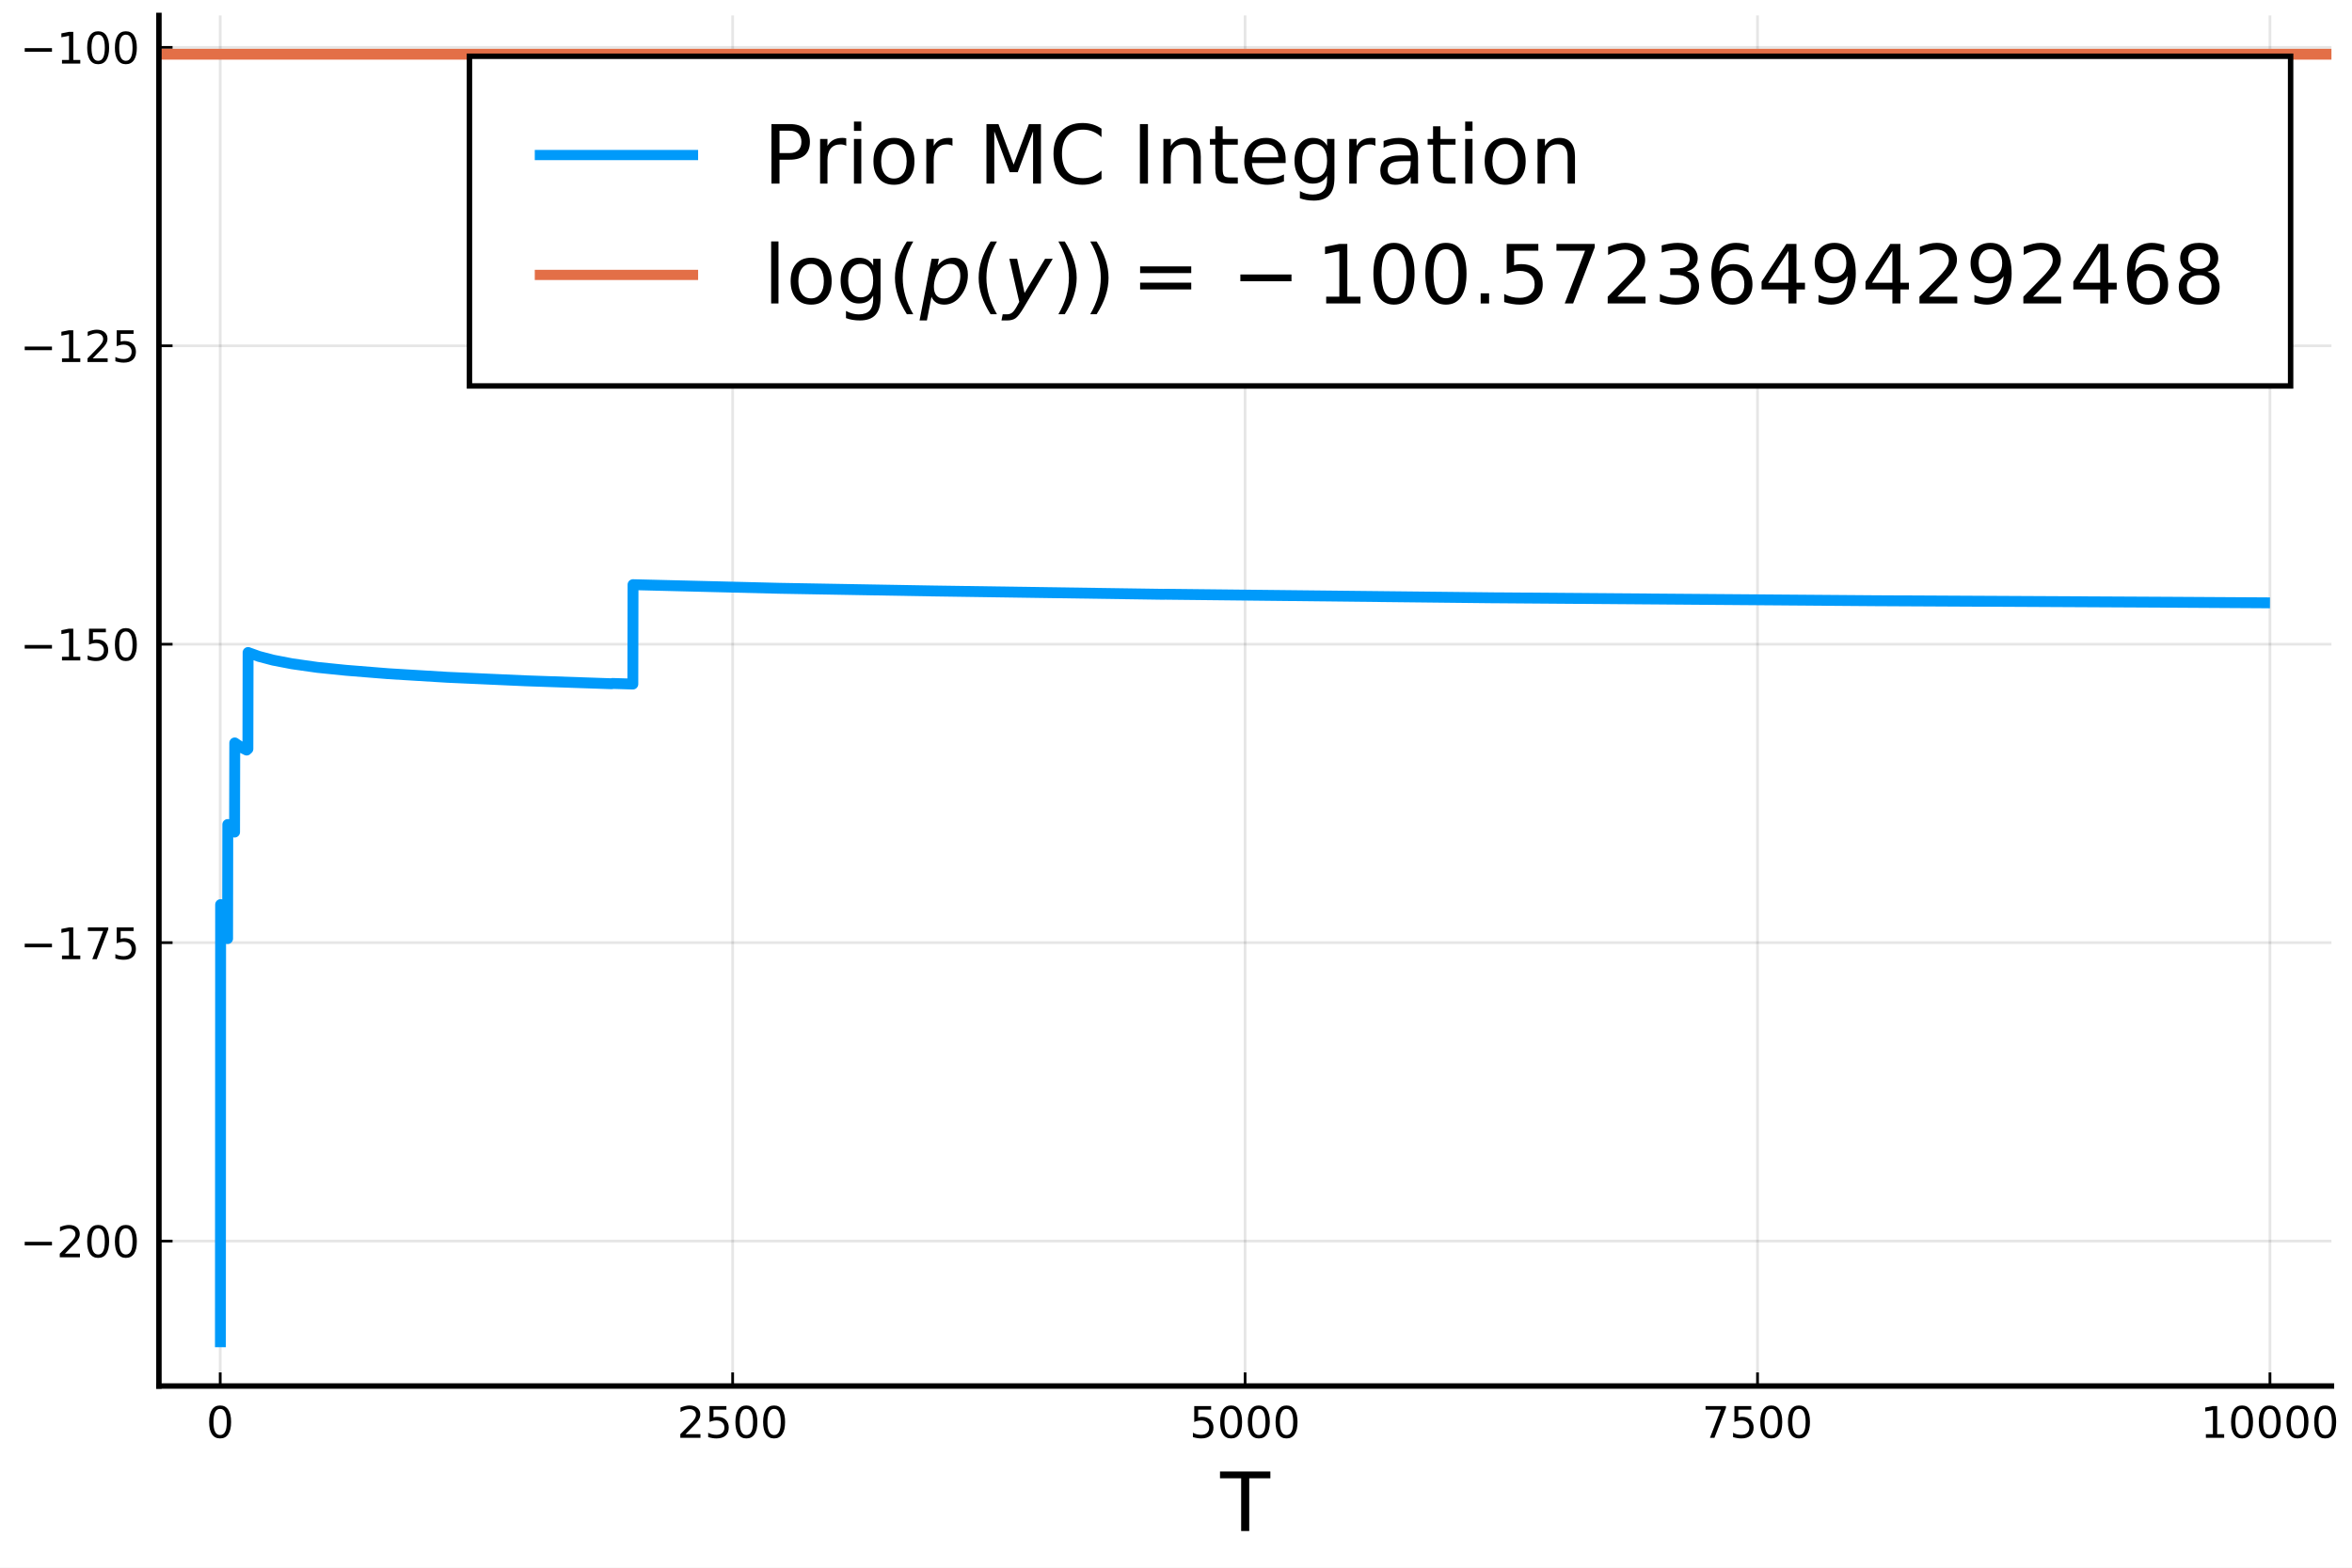
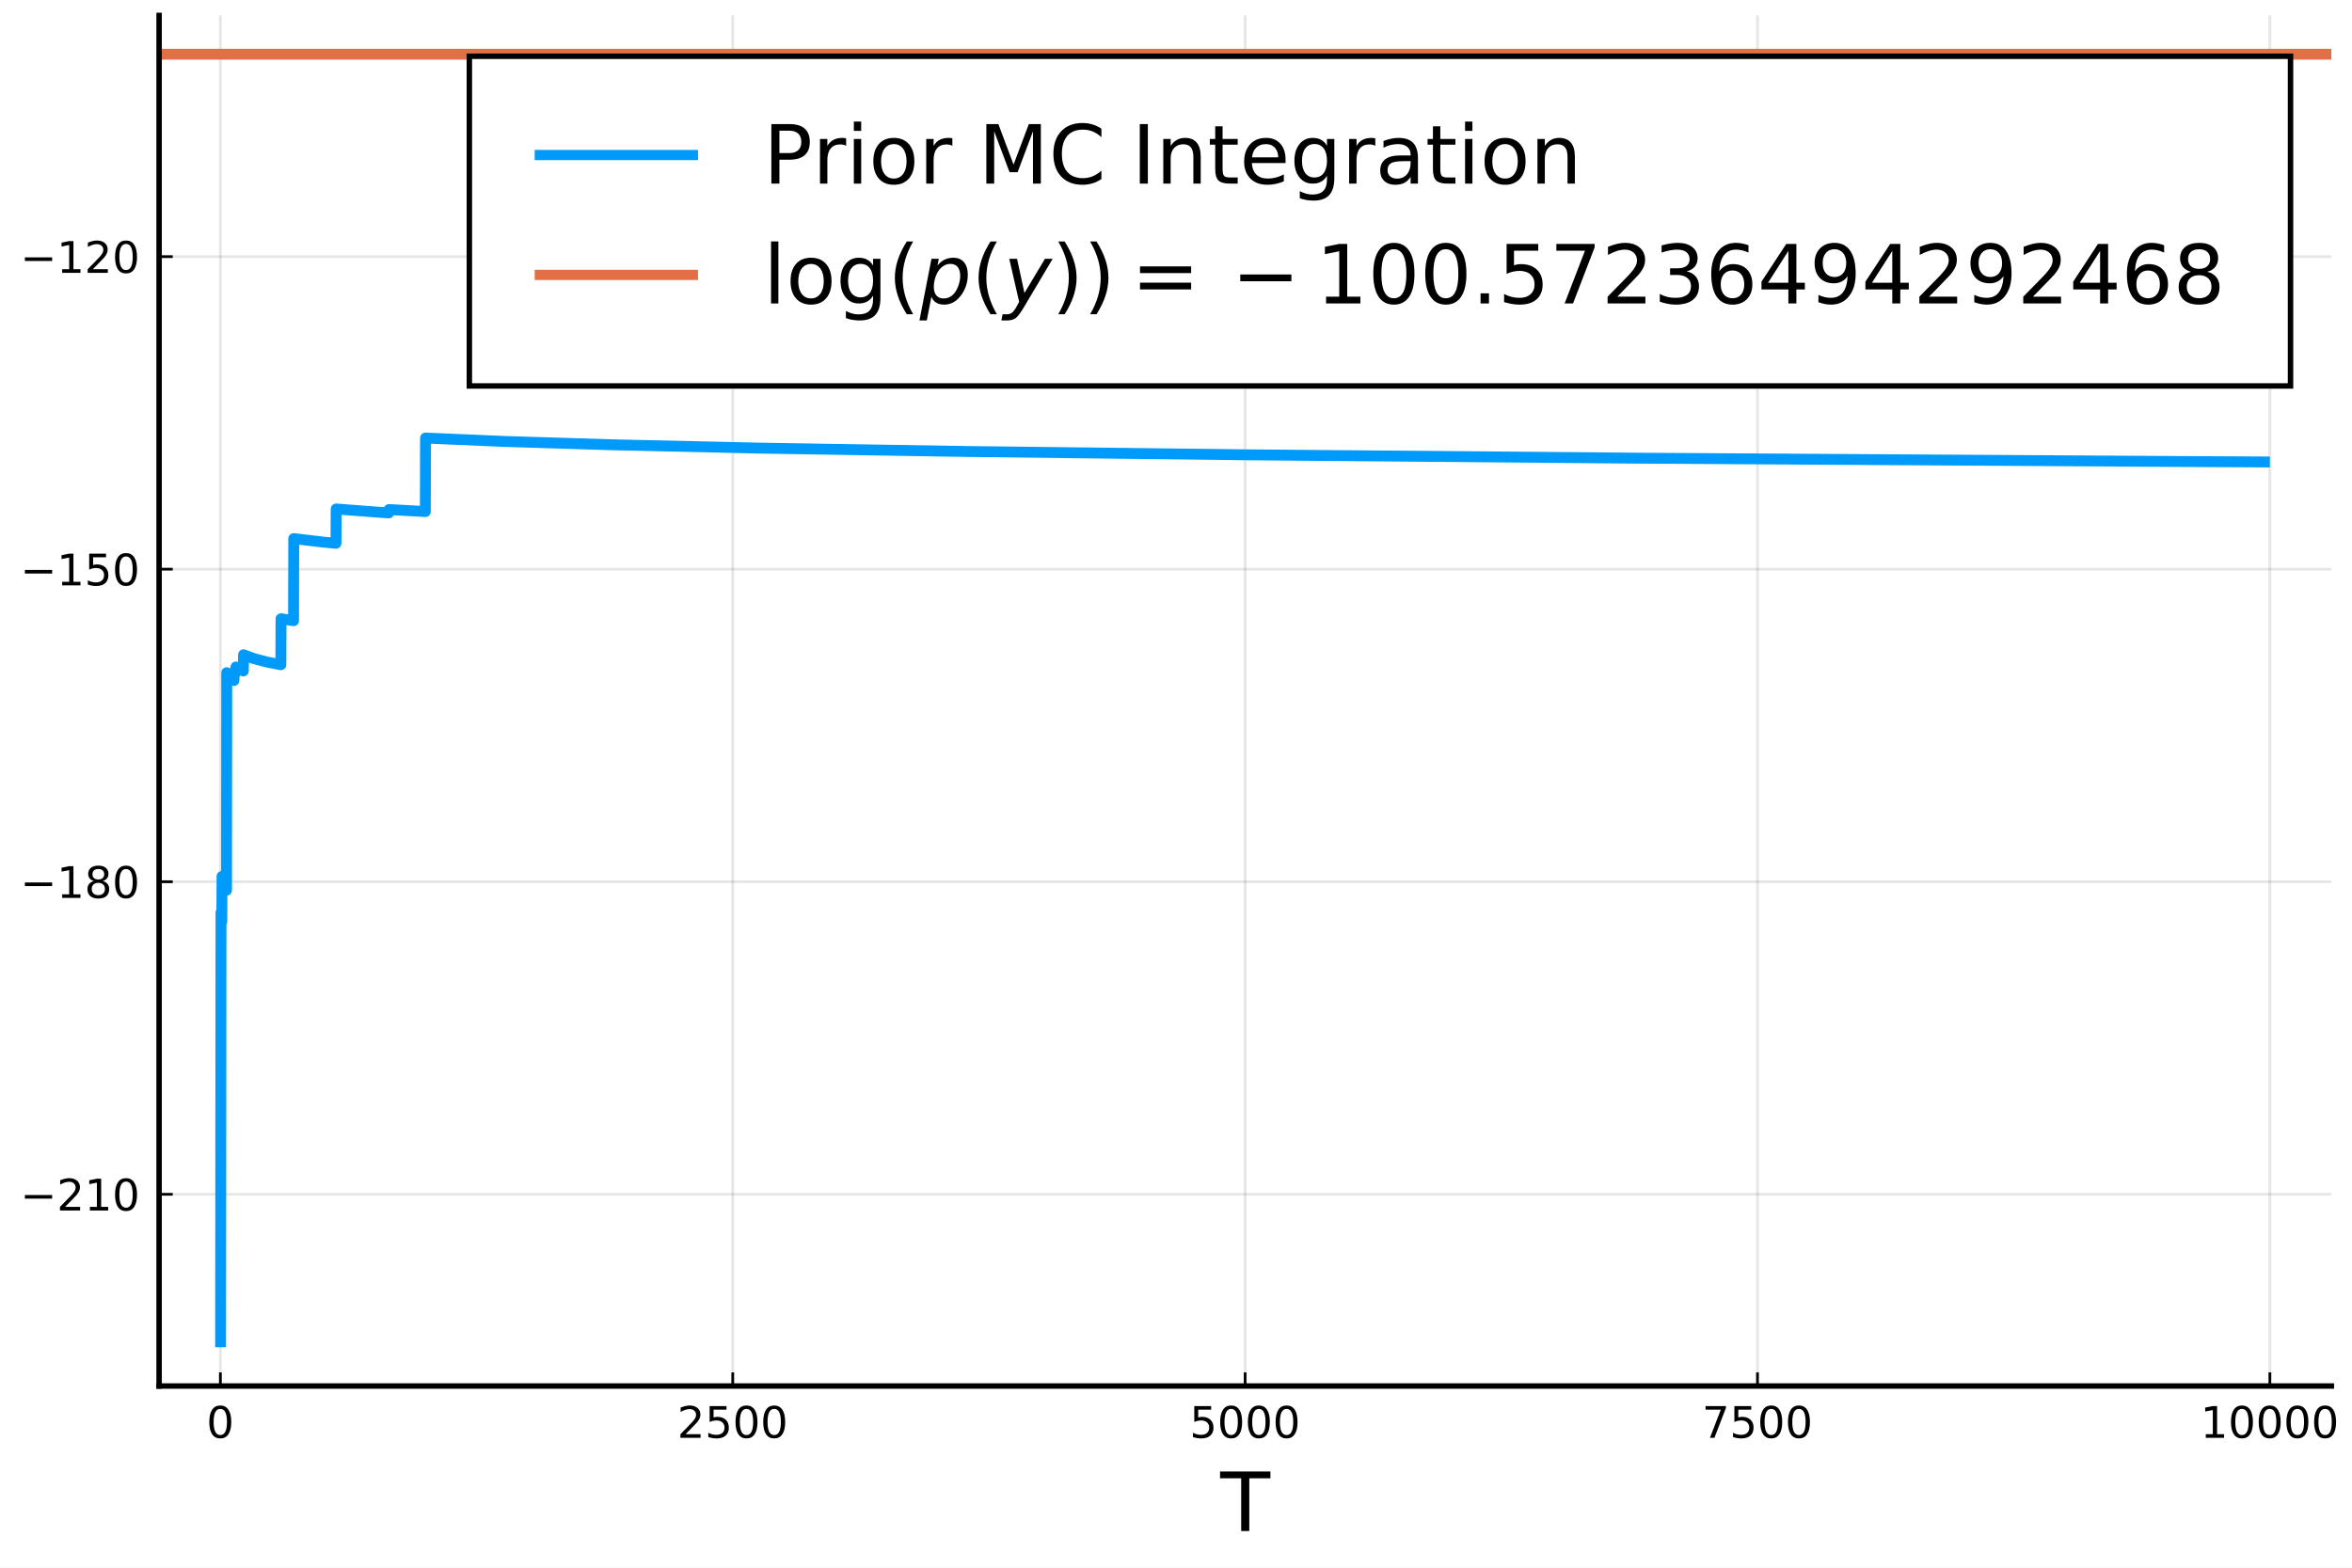
<svg xmlns="http://www.w3.org/2000/svg" xmlns:xlink="http://www.w3.org/1999/xlink" height="288pt" version="1.1" viewBox="0 0 432 288" width="432pt">
  <defs>
    <style type="text/css">
*{stroke-linecap:butt;stroke-linejoin:round;}
  </style>
  </defs>
  <g id="figure_1">
    <g id="patch_1">
      <path d="M 0 288  L 432 288  L 432 0  L 0 0  z " style="fill:#ffffff;" />
    </g>
    <g id="axes_1">
      <g id="patch_2">
-         <path d="M 29.192 254.625  L 428.225 254.625  L 428.225 2.835  L 29.192 2.835  z " style="fill:#ffffff;" />
+         <path d="M 29.224 254.625  L 428.207 254.625  L 428.207 2.835  L 29.224 2.835  z " style="fill:#ffffff;" />
      </g>
      <g id="matplotlib.axis_1">
        <g id="xtick_1">
          <g id="line2d_1">
-             <path clip-path="url(#pd4fd8defb6)" d="M 40.447 254.625  L 40.447 2.835  " style="fill:none;stroke:#000000;stroke-linecap:square;stroke-opacity:0.1;stroke-width:0.5;" />
+             <path clip-path="url(#pcc9e905278)" d="M 40.478 254.625  L 40.478 2.835  " style="fill:none;stroke:#000000;stroke-linecap:square;stroke-opacity:0.1;stroke-width:0.5;" />
          </g>
          <g id="line2d_2">
            <defs>
-               <path d="M 0 0  L 0 -2.5  " id="md4024da69e" style="stroke:#000000;stroke-width:0.5;" />
-             </defs>
-             <g>
-               <use style="stroke:#000000;stroke-width:0.5;" x="40.447" xlink:href="#md4024da69e" y="254.625" />
+               <path d="M 0 0  L 0 -2.5  " id="mc97c1f88b2" style="stroke:#000000;stroke-width:0.5;" />
+             </defs>
+             <g>
+               <use style="stroke:#000000;stroke-width:0.5;" x="40.478" xlink:href="#mc97c1f88b2" y="254.625" />
            </g>
          </g>
          <g id="text_1">
            <defs>
              <path d="M 31.781 66.406  Q 24.172 66.406 20.328 58.906  Q 16.5 51.422 16.5 36.375  Q 16.5 21.391 20.328 13.891  Q 24.172 6.391 31.781 6.391  Q 39.453 6.391 43.281 13.891  Q 47.125 21.391 47.125 36.375  Q 47.125 51.422 43.281 58.906  Q 39.453 66.406 31.781 66.406  z M 31.781 74.219  Q 44.047 74.219 50.516 64.516  Q 56.984 54.828 56.984 36.375  Q 56.984 17.969 50.516 8.266  Q 44.047 -1.422 31.781 -1.422  Q 19.531 -1.422 13.062 8.266  Q 6.594 17.969 6.594 36.375  Q 6.594 54.828 13.062 64.516  Q 19.531 74.219 31.781 74.219  z " id="DejaVuSans-48" />
            </defs>
-             <g transform="translate(37.88729 264.2041)scale(0.08 -0.08)">
+             <g transform="translate(37.9179 264.2041)scale(0.08 -0.08)">
              <use transform="translate(0 0.78125)" xlink:href="#DejaVuSans-48" />
            </g>
          </g>
        </g>
        <g id="xtick_2">
          <g id="line2d_3">
-             <path clip-path="url(#pd4fd8defb6)" d="M 134.568 254.625  L 134.568 2.835  " style="fill:none;stroke:#000000;stroke-linecap:square;stroke-opacity:0.1;stroke-width:0.5;" />
+             <path clip-path="url(#pcc9e905278)" d="M 134.587 254.625  L 134.587 2.835  " style="fill:none;stroke:#000000;stroke-linecap:square;stroke-opacity:0.1;stroke-width:0.5;" />
          </g>
          <g id="line2d_4">
            <g>
-               <use style="stroke:#000000;stroke-width:0.5;" x="134.568" xlink:href="#md4024da69e" y="254.625" />
+               <use style="stroke:#000000;stroke-width:0.5;" x="134.587" xlink:href="#mc97c1f88b2" y="254.625" />
            </g>
          </g>
          <g id="text_2">
            <defs>
              <path d="M 19.188 8.297  L 53.609 8.297  L 53.609 0  L 7.328 0  L 7.328 8.297  Q 12.938 14.109 22.625 23.891  Q 32.328 33.688 34.812 36.531  Q 39.547 41.844 41.422 45.531  Q 43.312 49.219 43.312 52.781  Q 43.312 58.594 39.234 62.25  Q 35.156 65.922 28.609 65.922  Q 23.969 65.922 18.812 64.312  Q 13.672 62.703 7.812 59.422  L 7.812 69.391  Q 13.766 71.781 18.938 73  Q 24.125 74.219 28.422 74.219  Q 39.75 74.219 46.484 68.547  Q 53.219 62.891 53.219 53.422  Q 53.219 48.922 51.531 44.891  Q 49.859 40.875 45.406 35.406  Q 44.188 33.984 37.641 27.219  Q 31.109 20.453 19.188 8.297  z " id="DejaVuSans-50" />
              <path d="M 10.797 72.906  L 49.516 72.906  L 49.516 64.594  L 19.828 64.594  L 19.828 46.734  Q 21.969 47.469 24.109 47.828  Q 26.266 48.188 28.422 48.188  Q 40.625 48.188 47.75 41.5  Q 54.891 34.812 54.891 23.391  Q 54.891 11.625 47.562 5.094  Q 40.234 -1.422 26.906 -1.422  Q 22.312 -1.422 17.547 -0.641  Q 12.797 0.141 7.719 1.703  L 7.719 11.625  Q 12.109 9.234 16.797 8.062  Q 21.484 6.891 26.703 6.891  Q 35.156 6.891 40.078 11.328  Q 45.016 15.766 45.016 23.391  Q 45.016 31 40.078 35.438  Q 35.156 39.891 26.703 39.891  Q 22.75 39.891 18.812 39.016  Q 14.891 38.141 10.797 36.281  z " id="DejaVuSans-53" />
            </defs>
-             <g transform="translate(124.3684 264.2041)scale(0.08 -0.08)">
+             <g transform="translate(124.3871 264.2041)scale(0.08 -0.08)">
              <use transform="translate(0 0.78125)" xlink:href="#DejaVuSans-50" />
              <use transform="translate(63.62305 0.78125)" xlink:href="#DejaVuSans-53" />
              <use transform="translate(127.2461 0.78125)" xlink:href="#DejaVuSans-48" />
              <use transform="translate(190.8691 0.78125)" xlink:href="#DejaVuSans-48" />
            </g>
          </g>
        </g>
        <g id="xtick_3">
          <g id="line2d_5">
-             <path clip-path="url(#pd4fd8defb6)" d="M 228.689 254.625  L 228.689 2.835  " style="fill:none;stroke:#000000;stroke-linecap:square;stroke-opacity:0.1;stroke-width:0.5;" />
+             <path clip-path="url(#pcc9e905278)" d="M 228.696 254.625  L 228.696 2.835  " style="fill:none;stroke:#000000;stroke-linecap:square;stroke-opacity:0.1;stroke-width:0.5;" />
          </g>
          <g id="line2d_6">
            <g>
-               <use style="stroke:#000000;stroke-width:0.5;" x="228.689" xlink:href="#md4024da69e" y="254.625" />
+               <use style="stroke:#000000;stroke-width:0.5;" x="228.696" xlink:href="#mc97c1f88b2" y="254.625" />
            </g>
          </g>
          <g id="text_3">
-             <g transform="translate(218.4894 264.2041)scale(0.08 -0.08)">
+             <g transform="translate(218.4964 264.2041)scale(0.08 -0.08)">
              <use transform="translate(0 0.78125)" xlink:href="#DejaVuSans-53" />
              <use transform="translate(63.62305 0.78125)" xlink:href="#DejaVuSans-48" />
              <use transform="translate(127.2461 0.78125)" xlink:href="#DejaVuSans-48" />
              <use transform="translate(190.8691 0.78125)" xlink:href="#DejaVuSans-48" />
            </g>
          </g>
        </g>
        <g id="xtick_4">
          <g id="line2d_7">
-             <path clip-path="url(#pd4fd8defb6)" d="M 322.811 254.625  L 322.811 2.835  " style="fill:none;stroke:#000000;stroke-linecap:square;stroke-opacity:0.1;stroke-width:0.5;" />
+             <path clip-path="url(#pcc9e905278)" d="M 322.806 254.625  L 322.806 2.835  " style="fill:none;stroke:#000000;stroke-linecap:square;stroke-opacity:0.1;stroke-width:0.5;" />
          </g>
          <g id="line2d_8">
            <g>
-               <use style="stroke:#000000;stroke-width:0.5;" x="322.811" xlink:href="#md4024da69e" y="254.625" />
+               <use style="stroke:#000000;stroke-width:0.5;" x="322.806" xlink:href="#mc97c1f88b2" y="254.625" />
            </g>
          </g>
          <g id="text_4">
            <defs>
              <path d="M 8.203 72.906  L 55.078 72.906  L 55.078 68.703  L 28.609 0  L 18.312 0  L 43.219 64.594  L 8.203 64.594  z " id="DejaVuSans-55" />
            </defs>
-             <g transform="translate(312.6105 264.2041)scale(0.08 -0.08)">
+             <g transform="translate(312.6056 264.2041)scale(0.08 -0.08)">
              <use transform="translate(0 0.78125)" xlink:href="#DejaVuSans-55" />
              <use transform="translate(63.62305 0.78125)" xlink:href="#DejaVuSans-53" />
              <use transform="translate(127.2461 0.78125)" xlink:href="#DejaVuSans-48" />
              <use transform="translate(190.8691 0.78125)" xlink:href="#DejaVuSans-48" />
            </g>
          </g>
        </g>
        <g id="xtick_5">
          <g id="line2d_9">
-             <path clip-path="url(#pd4fd8defb6)" d="M 416.932 254.625  L 416.932 2.835  " style="fill:none;stroke:#000000;stroke-linecap:square;stroke-opacity:0.1;stroke-width:0.5;" />
+             <path clip-path="url(#pcc9e905278)" d="M 416.915 254.625  L 416.915 2.835  " style="fill:none;stroke:#000000;stroke-linecap:square;stroke-opacity:0.1;stroke-width:0.5;" />
          </g>
          <g id="line2d_10">
            <g>
-               <use style="stroke:#000000;stroke-width:0.5;" x="416.932" xlink:href="#md4024da69e" y="254.625" />
+               <use style="stroke:#000000;stroke-width:0.5;" x="416.915" xlink:href="#mc97c1f88b2" y="254.625" />
            </g>
          </g>
          <g id="text_5">
            <defs>
              <path d="M 12.406 8.297  L 28.516 8.297  L 28.516 63.922  L 10.984 60.406  L 10.984 69.391  L 28.422 72.906  L 38.281 72.906  L 38.281 8.297  L 54.391 8.297  L 54.391 0  L 12.406 0  z " id="DejaVuSans-49" />
            </defs>
-             <g transform="translate(404.1716 264.2041)scale(0.08 -0.08)">
+             <g transform="translate(404.1549 264.2041)scale(0.08 -0.08)">
              <use transform="translate(0 0.78125)" xlink:href="#DejaVuSans-49" />
              <use transform="translate(63.62305 0.78125)" xlink:href="#DejaVuSans-48" />
              <use transform="translate(127.2461 0.78125)" xlink:href="#DejaVuSans-48" />
              <use transform="translate(190.8691 0.78125)" xlink:href="#DejaVuSans-48" />
              <use transform="translate(254.4922 0.78125)" xlink:href="#DejaVuSans-48" />
            </g>
          </g>
        </g>
        <g id="text_6">
          <defs>
            <path d="M -0.297 72.906  L 61.375 72.906  L 61.375 64.594  L 35.5 64.594  L 35.5 0  L 25.594 0  L 25.594 64.594  L -0.297 64.594  z " id="DejaVuSans-84" />
          </defs>
-           <g transform="translate(224.1274 281.2655)scale(0.15 -0.15)">
+           <g transform="translate(224.1344 281.2655)scale(0.15 -0.15)">
            <use xlink:href="#DejaVuSans-84" />
          </g>
        </g>
      </g>
      <g id="matplotlib.axis_2">
        <g id="ytick_1">
          <g id="line2d_11">
-             <path clip-path="url(#pd4fd8defb6)" d="M 29.192 227.998  L 428.225 227.998  " style="fill:none;stroke:#000000;stroke-linecap:square;stroke-opacity:0.1;stroke-width:0.5;" />
+             <path clip-path="url(#pcc9e905278)" d="M 29.224 219.401  L 428.207 219.401  " style="fill:none;stroke:#000000;stroke-linecap:square;stroke-opacity:0.1;stroke-width:0.5;" />
          </g>
          <g id="line2d_12">
            <defs>
-               <path d="M 0 0  L 2.5 0  " id="mdc199f42eb" style="stroke:#000000;stroke-width:0.5;" />
-             </defs>
-             <g>
-               <use style="stroke:#000000;stroke-width:0.5;" x="29.192" xlink:href="#mdc199f42eb" y="227.998" />
+               <path d="M 0 0  L 2.5 0  " id="m2227d64c7c" style="stroke:#000000;stroke-width:0.5;" />
+             </defs>
+             <g>
+               <use style="stroke:#000000;stroke-width:0.5;" x="29.224" xlink:href="#m2227d64c7c" y="219.401" />
            </g>
          </g>
          <g id="text_7">
            <defs>
              <path d="M 10.594 35.5  L 73.188 35.5  L 73.188 27.203  L 10.594 27.203  z " id="DejaVuSans-8722" />
            </defs>
-             <g transform="translate(3.691537 231.0369)scale(0.08 -0.08)">
+             <g transform="translate(3.723562 222.4405)scale(0.08 -0.08)">
              <use transform="translate(0 0.78125)" xlink:href="#DejaVuSans-8722" />
              <use transform="translate(83.78906 0.78125)" xlink:href="#DejaVuSans-50" />
-               <use transform="translate(147.4121 0.78125)" xlink:href="#DejaVuSans-48" />
+               <use transform="translate(147.4121 0.78125)" xlink:href="#DejaVuSans-49" />
              <use transform="translate(211.0352 0.78125)" xlink:href="#DejaVuSans-48" />
            </g>
          </g>
        </g>
        <g id="ytick_2">
          <g id="line2d_13">
-             <path clip-path="url(#pd4fd8defb6)" d="M 29.192 173.175  L 428.225 173.175  " style="fill:none;stroke:#000000;stroke-linecap:square;stroke-opacity:0.1;stroke-width:0.5;" />
+             <path clip-path="url(#pcc9e905278)" d="M 29.224 161.982  L 428.207 161.982  " style="fill:none;stroke:#000000;stroke-linecap:square;stroke-opacity:0.1;stroke-width:0.5;" />
          </g>
          <g id="line2d_14">
            <g>
-               <use style="stroke:#000000;stroke-width:0.5;" x="29.192" xlink:href="#mdc199f42eb" y="173.175" />
+               <use style="stroke:#000000;stroke-width:0.5;" x="29.224" xlink:href="#m2227d64c7c" y="161.982" />
            </g>
          </g>
          <g id="text_8">
-             <g transform="translate(3.691537 176.214)scale(0.08 -0.08)">
-               <use transform="translate(0 0.09375)" xlink:href="#DejaVuSans-8722" />
-               <use transform="translate(83.78906 0.09375)" xlink:href="#DejaVuSans-49" />
-               <use transform="translate(147.4121 0.09375)" xlink:href="#DejaVuSans-55" />
-               <use transform="translate(211.0352 0.09375)" xlink:href="#DejaVuSans-53" />
+             <defs>
+               <path d="M 31.781 34.625  Q 24.75 34.625 20.719 30.859  Q 16.703 27.094 16.703 20.516  Q 16.703 13.922 20.719 10.156  Q 24.75 6.391 31.781 6.391  Q 38.812 6.391 42.859 10.172  Q 46.922 13.969 46.922 20.516  Q 46.922 27.094 42.891 30.859  Q 38.875 34.625 31.781 34.625  z M 21.922 38.812  Q 15.578 40.375 12.031 44.719  Q 8.5 49.078 8.5 55.328  Q 8.5 64.062 14.719 69.141  Q 20.953 74.219 31.781 74.219  Q 42.672 74.219 48.875 69.141  Q 55.078 64.062 55.078 55.328  Q 55.078 49.078 51.531 44.719  Q 48 40.375 41.703 38.812  Q 48.828 37.156 52.797 32.312  Q 56.781 27.484 56.781 20.516  Q 56.781 9.906 50.312 4.234  Q 43.844 -1.422 31.781 -1.422  Q 19.734 -1.422 13.25 4.234  Q 6.781 9.906 6.781 20.516  Q 6.781 27.484 10.781 32.312  Q 14.797 37.156 21.922 38.812  z M 18.312 54.391  Q 18.312 48.734 21.844 45.562  Q 25.391 42.391 31.781 42.391  Q 38.141 42.391 41.719 45.562  Q 45.312 48.734 45.312 54.391  Q 45.312 60.062 41.719 63.234  Q 38.141 66.406 31.781 66.406  Q 25.391 66.406 21.844 63.234  Q 18.312 60.062 18.312 54.391  z " id="DejaVuSans-56" />
+             </defs>
+             <g transform="translate(3.723562 165.0216)scale(0.08 -0.08)">
+               <use transform="translate(0 0.78125)" xlink:href="#DejaVuSans-8722" />
+               <use transform="translate(83.78906 0.78125)" xlink:href="#DejaVuSans-49" />
+               <use transform="translate(147.4121 0.78125)" xlink:href="#DejaVuSans-56" />
+               <use transform="translate(211.0352 0.78125)" xlink:href="#DejaVuSans-48" />
            </g>
          </g>
        </g>
        <g id="ytick_3">
          <g id="line2d_15">
-             <path clip-path="url(#pd4fd8defb6)" d="M 29.192 118.352  L 428.225 118.352  " style="fill:none;stroke:#000000;stroke-linecap:square;stroke-opacity:0.1;stroke-width:0.5;" />
+             <path clip-path="url(#pcc9e905278)" d="M 29.224 104.563  L 428.207 104.563  " style="fill:none;stroke:#000000;stroke-linecap:square;stroke-opacity:0.1;stroke-width:0.5;" />
          </g>
          <g id="line2d_16">
            <g>
-               <use style="stroke:#000000;stroke-width:0.5;" x="29.192" xlink:href="#mdc199f42eb" y="118.352" />
+               <use style="stroke:#000000;stroke-width:0.5;" x="29.224" xlink:href="#m2227d64c7c" y="104.563" />
            </g>
          </g>
          <g id="text_9">
-             <g transform="translate(3.691537 121.391)scale(0.08 -0.08)">
+             <g transform="translate(3.723562 107.6028)scale(0.08 -0.08)">
              <use transform="translate(0 0.78125)" xlink:href="#DejaVuSans-8722" />
              <use transform="translate(83.78906 0.78125)" xlink:href="#DejaVuSans-49" />
              <use transform="translate(147.4121 0.78125)" xlink:href="#DejaVuSans-53" />
              <use transform="translate(211.0352 0.78125)" xlink:href="#DejaVuSans-48" />
            </g>
          </g>
        </g>
        <g id="ytick_4">
          <g id="line2d_17">
-             <path clip-path="url(#pd4fd8defb6)" d="M 29.192 63.529  L 428.225 63.529  " style="fill:none;stroke:#000000;stroke-linecap:square;stroke-opacity:0.1;stroke-width:0.5;" />
+             <path clip-path="url(#pcc9e905278)" d="M 29.224 47.145  L 428.207 47.145  " style="fill:none;stroke:#000000;stroke-linecap:square;stroke-opacity:0.1;stroke-width:0.5;" />
          </g>
          <g id="line2d_18">
            <g>
-               <use style="stroke:#000000;stroke-width:0.5;" x="29.192" xlink:href="#mdc199f42eb" y="63.529" />
+               <use style="stroke:#000000;stroke-width:0.5;" x="29.224" xlink:href="#m2227d64c7c" y="47.145" />
            </g>
          </g>
          <g id="text_10">
-             <g transform="translate(3.691537 66.568)scale(0.08 -0.08)">
+             <g transform="translate(3.723562 50.18393)scale(0.08 -0.08)">
              <use transform="translate(0 0.78125)" xlink:href="#DejaVuSans-8722" />
              <use transform="translate(83.78906 0.78125)" xlink:href="#DejaVuSans-49" />
              <use transform="translate(147.4121 0.78125)" xlink:href="#DejaVuSans-50" />
-               <use transform="translate(211.0352 0.78125)" xlink:href="#DejaVuSans-53" />
-             </g>
-           </g>
-         </g>
-         <g id="ytick_5">
-           <g id="line2d_19">
-             <path clip-path="url(#pd4fd8defb6)" d="M 29.192 8.706  L 428.225 8.706  " style="fill:none;stroke:#000000;stroke-linecap:square;stroke-opacity:0.1;stroke-width:0.5;" />
-           </g>
-           <g id="line2d_20">
-             <g>
-               <use style="stroke:#000000;stroke-width:0.5;" x="29.192" xlink:href="#mdc199f42eb" y="8.706" />
-             </g>
-           </g>
-           <g id="text_11">
-             <g transform="translate(3.691537 11.74502)scale(0.08 -0.08)">
-               <use transform="translate(0 0.78125)" xlink:href="#DejaVuSans-8722" />
-               <use transform="translate(83.78906 0.78125)" xlink:href="#DejaVuSans-49" />
-               <use transform="translate(147.4121 0.78125)" xlink:href="#DejaVuSans-48" />
              <use transform="translate(211.0352 0.78125)" xlink:href="#DejaVuSans-48" />
            </g>
          </g>
        </g>
      </g>
-       <g id="line2d_21">
-         <path clip-path="url(#pd4fd8defb6)" d="M 40.485 247.499  L 40.523 166.183  L 40.598 167.703  L 40.861 169.894  L 41.238 171.312  L 41.69 172.238  L 41.803 172.429  L 41.84 151.47  L 41.916 151.586  L 42.631 152.456  L 43.083 152.862  L 43.12 136.483  L 43.196 136.544  L 44.325 137.299  L 45.304 137.793  L 45.342 137.5  L 45.417 137.534  L 45.53 137.583  L 45.567 119.87  L 45.643 119.902  L 47.563 120.591  L 50.161 121.274  L 53.624 121.943  L 58.33 122.612  L 63.526 123.138  L 71.319 123.766  L 82.199 124.427  L 96.543 125.069  L 112.356 125.611  L 112.506 125.557  L 116.234 125.668  L 116.271 107.411  L 116.347 107.413  L 143.115 108.075  L 171.276 108.565  L 213.705 109.181  L 214.007 109.169  L 274.357 109.823  L 275.374 109.828  L 344.496 110.359  L 398.86 110.64  L 416.932 110.748  L 416.932 110.748  " style="fill:none;stroke:#009afa;stroke-width:2;" />
-       </g>
-       <g id="line2d_22">
-         <path clip-path="url(#pd4fd8defb6)" d="M -1 9.961  L 433 9.961  " style="fill:none;stroke:#e36f47;stroke-width:2;" />
+       <g id="line2d_19">
+         <path clip-path="url(#pcc9e905278)" d="M 40.516 247.499  L 40.591 167.658  L 40.704 168.985  L 40.741 169.28  L 40.779 161.005  L 40.854 161.432  L 41.231 162.758  L 41.607 163.534  L 41.645 123.579  L 41.72 123.698  L 42.36 124.486  L 42.962 125.017  L 43.038 123.368  L 43.113 123.423  L 43.301 123.555  L 43.339 122.537  L 43.414 122.571  L 44.656 123.244  L 44.694 123.261  L 44.732 120.287  L 44.807 120.321  L 46.539 120.965  L 48.91 121.596  L 51.583 122.122  L 51.62 113.673  L 51.696 113.685  L 53.917 114.031  L 53.954 98.941  L 54.03 98.952  L 59.224 99.573  L 61.709 99.811  L 61.747 93.505  L 61.822 93.511  L 69.953 94.129  L 71.421 94.222  L 71.459 93.605  L 71.534 93.61  L 78.122 93.978  L 78.159 80.473  L 78.235 80.477  L 92.614 81.095  L 112.34 81.708  L 139.707 82.325  L 177.463 82.942  L 229.6 83.559  L 301.085 84.173  L 303.08 84.186  L 399.787 84.779  L 416.915 84.868  L 416.915 84.868  " style="fill:none;stroke:#009afa;stroke-width:2;" />
+       </g>
+       <g id="line2d_20">
+         <path clip-path="url(#pcc9e905278)" d="M -1 9.961  L 433 9.961  " style="fill:none;stroke:#e36f47;stroke-width:2;" />
      </g>
      <g id="patch_3">
-         <path d="M 29.192 254.625  L 29.192 2.835  " style="fill:none;stroke:#000000;stroke-linecap:square;stroke-linejoin:miter;" />
+         <path d="M 29.224 254.625  L 29.224 2.835  " style="fill:none;stroke:#000000;stroke-linecap:square;stroke-linejoin:miter;" />
      </g>
      <g id="patch_4">
-         <path d="M 29.192 254.625  L 428.225 254.625  " style="fill:none;stroke:#000000;stroke-linecap:square;stroke-linejoin:miter;" />
+         <path d="M 29.224 254.625  L 428.207 254.625  " style="fill:none;stroke:#000000;stroke-linecap:square;stroke-linejoin:miter;" />
      </g>
      <g id="legend_1">
        <g id="patch_5">
-           <path d="M 86.225 70.902  L 420.725 70.902  L 420.725 10.335  L 86.225 10.335  z " style="fill:#ffffff;stroke:#000000;stroke-linejoin:miter;" />
-         </g>
-         <g id="line2d_23">
-           <path d="M 98.225 28.482  L 128.225 28.482  " style="fill:none;stroke:#009afa;stroke-linejoin:miter;stroke-width:1.875;" />
-         </g>
-         <g id="line2d_24" />
-         <g id="text_12">
+           <path d="M 86.207 70.902  L 420.707 70.902  L 420.707 10.335  L 86.207 10.335  z " style="fill:#ffffff;stroke:#000000;stroke-linejoin:miter;" />
+         </g>
+         <g id="line2d_21">
+           <path d="M 98.207 28.482  L 128.207 28.482  " style="fill:none;stroke:#009afa;stroke-linejoin:miter;stroke-width:1.875;" />
+         </g>
+         <g id="line2d_22" />
+         <g id="text_11">
          <defs>
            <path d="M 19.672 64.797  L 19.672 37.406  L 32.078 37.406  Q 38.969 37.406 42.719 40.969  Q 46.484 44.531 46.484 51.125  Q 46.484 57.672 42.719 61.234  Q 38.969 64.797 32.078 64.797  z M 9.812 72.906  L 32.078 72.906  Q 44.344 72.906 50.609 67.359  Q 56.891 61.812 56.891 51.125  Q 56.891 40.328 50.609 34.812  Q 44.344 29.297 32.078 29.297  L 19.672 29.297  L 19.672 0  L 9.812 0  z " id="DejaVuSans-80" />
            <path d="M 41.109 46.297  Q 39.594 47.172 37.812 47.578  Q 36.031 48 33.891 48  Q 26.266 48 22.188 43.047  Q 18.109 38.094 18.109 28.812  L 18.109 0  L 9.078 0  L 9.078 54.688  L 18.109 54.688  L 18.109 46.188  Q 20.953 51.172 25.484 53.578  Q 30.031 56 36.531 56  Q 37.453 56 38.578 55.875  Q 39.703 55.766 41.062 55.516  z " id="DejaVuSans-114" />
            <path d="M 9.422 54.688  L 18.406 54.688  L 18.406 0  L 9.422 0  z M 9.422 75.984  L 18.406 75.984  L 18.406 64.594  L 9.422 64.594  z " id="DejaVuSans-105" />
            <path d="M 30.609 48.391  Q 23.391 48.391 19.188 42.75  Q 14.984 37.109 14.984 27.297  Q 14.984 17.484 19.156 11.844  Q 23.344 6.203 30.609 6.203  Q 37.797 6.203 41.984 11.859  Q 46.188 17.531 46.188 27.297  Q 46.188 37.016 41.984 42.703  Q 37.797 48.391 30.609 48.391  z M 30.609 56  Q 42.328 56 49.016 48.375  Q 55.719 40.766 55.719 27.297  Q 55.719 13.875 49.016 6.219  Q 42.328 -1.422 30.609 -1.422  Q 18.844 -1.422 12.172 6.219  Q 5.516 13.875 5.516 27.297  Q 5.516 40.766 12.172 48.375  Q 18.844 56 30.609 56  z " id="DejaVuSans-111" />
            <path id="DejaVuSans-32" />
            <path d="M 9.812 72.906  L 24.516 72.906  L 43.109 23.297  L 61.812 72.906  L 76.516 72.906  L 76.516 0  L 66.891 0  L 66.891 64.016  L 48.094 14.016  L 38.188 14.016  L 19.391 64.016  L 19.391 0  L 9.812 0  z " id="DejaVuSans-77" />
            <path d="M 64.406 67.281  L 64.406 56.891  Q 59.422 61.531 53.781 63.812  Q 48.141 66.109 41.797 66.109  Q 29.297 66.109 22.656 58.469  Q 16.016 50.828 16.016 36.375  Q 16.016 21.969 22.656 14.328  Q 29.297 6.688 41.797 6.688  Q 48.141 6.688 53.781 8.984  Q 59.422 11.281 64.406 15.922  L 64.406 5.609  Q 59.234 2.094 53.438 0.328  Q 47.656 -1.422 41.219 -1.422  Q 24.656 -1.422 15.125 8.703  Q 5.609 18.844 5.609 36.375  Q 5.609 53.953 15.125 64.078  Q 24.656 74.219 41.219 74.219  Q 47.75 74.219 53.531 72.484  Q 59.328 70.75 64.406 67.281  z " id="DejaVuSans-67" />
            <path d="M 9.812 72.906  L 19.672 72.906  L 19.672 0  L 9.812 0  z " id="DejaVuSans-73" />
            <path d="M 54.891 33.016  L 54.891 0  L 45.906 0  L 45.906 32.719  Q 45.906 40.484 42.875 44.328  Q 39.844 48.188 33.797 48.188  Q 26.516 48.188 22.312 43.547  Q 18.109 38.922 18.109 30.906  L 18.109 0  L 9.078 0  L 9.078 54.688  L 18.109 54.688  L 18.109 46.188  Q 21.344 51.125 25.703 53.562  Q 30.078 56 35.797 56  Q 45.219 56 50.047 50.172  Q 54.891 44.344 54.891 33.016  z " id="DejaVuSans-110" />
            <path d="M 18.312 70.219  L 18.312 54.688  L 36.812 54.688  L 36.812 47.703  L 18.312 47.703  L 18.312 18.016  Q 18.312 11.328 20.141 9.422  Q 21.969 7.516 27.594 7.516  L 36.812 7.516  L 36.812 0  L 27.594 0  Q 17.188 0 13.234 3.875  Q 9.281 7.766 9.281 18.016  L 9.281 47.703  L 2.688 47.703  L 2.688 54.688  L 9.281 54.688  L 9.281 70.219  z " id="DejaVuSans-116" />
            <path d="M 56.203 29.594  L 56.203 25.203  L 14.891 25.203  Q 15.484 15.922 20.484 11.062  Q 25.484 6.203 34.422 6.203  Q 39.594 6.203 44.453 7.469  Q 49.312 8.734 54.109 11.281  L 54.109 2.781  Q 49.266 0.734 44.188 -0.344  Q 39.109 -1.422 33.891 -1.422  Q 20.797 -1.422 13.156 6.188  Q 5.516 13.812 5.516 26.812  Q 5.516 40.234 12.766 48.109  Q 20.016 56 32.328 56  Q 43.359 56 49.781 48.891  Q 56.203 41.797 56.203 29.594  z M 47.219 32.234  Q 47.125 39.594 43.094 43.984  Q 39.062 48.391 32.422 48.391  Q 24.906 48.391 20.391 44.141  Q 15.875 39.891 15.188 32.172  z " id="DejaVuSans-101" />
            <path d="M 45.406 27.984  Q 45.406 37.75 41.375 43.109  Q 37.359 48.484 30.078 48.484  Q 22.859 48.484 18.828 43.109  Q 14.797 37.75 14.797 27.984  Q 14.797 18.266 18.828 12.891  Q 22.859 7.516 30.078 7.516  Q 37.359 7.516 41.375 12.891  Q 45.406 18.266 45.406 27.984  z M 54.391 6.781  Q 54.391 -7.172 48.188 -13.984  Q 42 -20.797 29.203 -20.797  Q 24.469 -20.797 20.266 -20.094  Q 16.062 -19.391 12.109 -17.922  L 12.109 -9.188  Q 16.062 -11.328 19.922 -12.344  Q 23.781 -13.375 27.781 -13.375  Q 36.625 -13.375 41.016 -8.766  Q 45.406 -4.156 45.406 5.172  L 45.406 9.625  Q 42.625 4.781 38.281 2.391  Q 33.938 0 27.875 0  Q 17.828 0 11.672 7.656  Q 5.516 15.328 5.516 27.984  Q 5.516 40.672 11.672 48.328  Q 17.828 56 27.875 56  Q 33.938 56 38.281 53.609  Q 42.625 51.219 45.406 46.391  L 45.406 54.688  L 54.391 54.688  z " id="DejaVuSans-103" />
            <path d="M 34.281 27.484  Q 23.391 27.484 19.188 25  Q 14.984 22.516 14.984 16.5  Q 14.984 11.719 18.141 8.906  Q 21.297 6.109 26.703 6.109  Q 34.188 6.109 38.703 11.406  Q 43.219 16.703 43.219 25.484  L 43.219 27.484  z M 52.203 31.203  L 52.203 0  L 43.219 0  L 43.219 8.297  Q 40.141 3.328 35.547 0.953  Q 30.953 -1.422 24.312 -1.422  Q 15.922 -1.422 10.953 3.297  Q 6 8.016 6 15.922  Q 6 25.141 12.172 29.828  Q 18.359 34.516 30.609 34.516  L 43.219 34.516  L 43.219 35.406  Q 43.219 41.609 39.141 45  Q 35.062 48.391 27.688 48.391  Q 23 48.391 18.547 47.266  Q 14.109 46.141 10.016 43.891  L 10.016 52.203  Q 14.938 54.109 19.578 55.047  Q 24.219 56 28.609 56  Q 40.484 56 46.344 49.844  Q 52.203 43.703 52.203 31.203  z " id="DejaVuSans-97" />
          </defs>
-           <g transform="translate(140.225 33.7323)scale(0.15 -0.15)">
+           <g transform="translate(140.2069 33.7323)scale(0.15 -0.15)">
            <use xlink:href="#DejaVuSans-80" />
            <use x="60.287" xlink:href="#DejaVuSans-114" />
            <use x="101.4" xlink:href="#DejaVuSans-105" />
            <use x="129.184" xlink:href="#DejaVuSans-111" />
            <use x="190.365" xlink:href="#DejaVuSans-114" />
            <use x="231.479" xlink:href="#DejaVuSans-32" />
            <use x="263.266" xlink:href="#DejaVuSans-77" />
            <use x="349.545" xlink:href="#DejaVuSans-67" />
            <use x="419.369" xlink:href="#DejaVuSans-32" />
            <use x="451.156" xlink:href="#DejaVuSans-73" />
            <use x="480.648" xlink:href="#DejaVuSans-110" />
            <use x="544.027" xlink:href="#DejaVuSans-116" />
            <use x="583.236" xlink:href="#DejaVuSans-101" />
            <use x="644.76" xlink:href="#DejaVuSans-103" />
            <use x="708.236" xlink:href="#DejaVuSans-114" />
            <use x="749.35" xlink:href="#DejaVuSans-97" />
            <use x="810.629" xlink:href="#DejaVuSans-116" />
            <use x="849.838" xlink:href="#DejaVuSans-105" />
            <use x="877.621" xlink:href="#DejaVuSans-111" />
            <use x="938.803" xlink:href="#DejaVuSans-110" />
          </g>
        </g>
-         <g id="line2d_25">
-           <path d="M 98.225 50.502  L 128.225 50.502  " style="fill:none;stroke:#e36f47;stroke-linejoin:miter;stroke-width:1.875;" />
-         </g>
-         <g id="line2d_26" />
-         <g id="text_13">
+         <g id="line2d_23">
+           <path d="M 98.207 50.502  L 128.207 50.502  " style="fill:none;stroke:#e36f47;stroke-linejoin:miter;stroke-width:1.875;" />
+         </g>
+         <g id="line2d_24" />
+         <g id="text_12">
          <defs>
            <path d="M 9.422 75.984  L 18.406 75.984  L 18.406 0  L 9.422 0  z " id="DejaVuSans-108" />
            <path d="M 31 75.875  Q 24.469 64.656 21.281 53.656  Q 18.109 42.672 18.109 31.391  Q 18.109 20.125 21.312 9.062  Q 24.516 -2 31 -13.188  L 23.188 -13.188  Q 15.875 -1.703 12.234 9.375  Q 8.594 20.453 8.594 31.391  Q 8.594 42.281 12.203 53.312  Q 15.828 64.359 23.188 75.875  z " id="DejaVuSans-40" />
            <path d="M 49.609 33.688  Q 49.609 40.875 46.484 44.672  Q 43.359 48.484 37.5 48.484  Q 33.5 48.484 29.859 46.438  Q 26.219 44.391 23.391 40.484  Q 20.609 36.625 18.938 31.156  Q 17.281 25.688 17.281 20.312  Q 17.281 13.484 20.406 9.797  Q 23.531 6.109 29.297 6.109  Q 33.547 6.109 37.188 8.109  Q 40.828 10.109 43.406 13.922  Q 46.188 17.922 47.891 23.344  Q 49.609 28.766 49.609 33.688  z M 21.781 46.391  Q 25.391 51.125 30.297 53.562  Q 35.203 56 41.219 56  Q 49.609 56 54.25 50.5  Q 58.891 45.016 58.891 35.109  Q 58.891 27 56 19.656  Q 53.125 12.312 47.703 6.5  Q 44.094 2.641 39.547 0.609  Q 35.016 -1.422 29.984 -1.422  Q 24.172 -1.422 20.219 1  Q 16.266 3.422 14.312 8.203  L 8.688 -20.797  L -0.297 -20.797  L 14.406 54.688  L 23.391 54.688  z " id="DejaVuSans-Oblique-112" />
            <path d="M 24.812 -5.078  Q 18.562 -15.578 14.625 -18.188  Q 10.688 -20.797 4.594 -20.797  L -2.484 -20.797  L -0.984 -13.281  L 4.203 -13.281  Q 7.953 -13.281 10.594 -11.234  Q 13.234 -9.188 16.5 -3.219  L 19.281 2  L 7.172 54.688  L 16.703 54.688  L 25.781 12.797  L 50.875 54.688  L 60.297 54.688  z " id="DejaVuSans-Oblique-121" />
            <path d="M 8.016 75.875  L 15.828 75.875  Q 23.141 64.359 26.781 53.312  Q 30.422 42.281 30.422 31.391  Q 30.422 20.453 26.781 9.375  Q 23.141 -1.703 15.828 -13.188  L 8.016 -13.188  Q 14.5 -2 17.703 9.062  Q 20.906 20.125 20.906 31.391  Q 20.906 42.672 17.703 53.656  Q 14.5 64.656 8.016 75.875  z " id="DejaVuSans-41" />
            <path d="M 10.594 45.406  L 73.188 45.406  L 73.188 37.203  L 10.594 37.203  z M 10.594 25.484  L 73.188 25.484  L 73.188 17.188  L 10.594 17.188  z " id="DejaVuSans-61" />
            <path d="M 10.688 12.406  L 21 12.406  L 21 0  L 10.688 0  z " id="DejaVuSans-46" />
            <path d="M 40.578 39.312  Q 47.656 37.797 51.625 33  Q 55.609 28.219 55.609 21.188  Q 55.609 10.406 48.188 4.484  Q 40.766 -1.422 27.094 -1.422  Q 22.516 -1.422 17.656 -0.516  Q 12.797 0.391 7.625 2.203  L 7.625 11.719  Q 11.719 9.328 16.594 8.109  Q 21.484 6.891 26.812 6.891  Q 36.078 6.891 40.938 10.547  Q 45.797 14.203 45.797 21.188  Q 45.797 27.641 41.281 31.266  Q 36.766 34.906 28.719 34.906  L 20.219 34.906  L 20.219 43.016  L 29.109 43.016  Q 36.375 43.016 40.234 45.922  Q 44.094 48.828 44.094 54.297  Q 44.094 59.906 40.109 62.906  Q 36.141 65.922 28.719 65.922  Q 24.656 65.922 20.016 65.031  Q 15.375 64.156 9.812 62.312  L 9.812 71.094  Q 15.438 72.656 20.344 73.438  Q 25.25 74.219 29.594 74.219  Q 40.828 74.219 47.359 69.109  Q 53.906 64.016 53.906 55.328  Q 53.906 49.266 50.438 45.094  Q 46.969 40.922 40.578 39.312  z " id="DejaVuSans-51" />
            <path d="M 33.016 40.375  Q 26.375 40.375 22.484 35.828  Q 18.609 31.297 18.609 23.391  Q 18.609 15.531 22.484 10.953  Q 26.375 6.391 33.016 6.391  Q 39.656 6.391 43.531 10.953  Q 47.406 15.531 47.406 23.391  Q 47.406 31.297 43.531 35.828  Q 39.656 40.375 33.016 40.375  z M 52.594 71.297  L 52.594 62.312  Q 48.875 64.062 45.094 64.984  Q 41.312 65.922 37.594 65.922  Q 27.828 65.922 22.672 59.328  Q 17.531 52.734 16.797 39.406  Q 19.672 43.656 24.016 45.922  Q 28.375 48.188 33.594 48.188  Q 44.578 48.188 50.953 41.516  Q 57.328 34.859 57.328 23.391  Q 57.328 12.156 50.688 5.359  Q 44.047 -1.422 33.016 -1.422  Q 20.359 -1.422 13.672 8.266  Q 6.984 17.969 6.984 36.375  Q 6.984 53.656 15.188 63.938  Q 23.391 74.219 37.203 74.219  Q 40.922 74.219 44.703 73.484  Q 48.484 72.75 52.594 71.297  z " id="DejaVuSans-54" />
            <path d="M 37.797 64.312  L 12.891 25.391  L 37.797 25.391  z M 35.203 72.906  L 47.609 72.906  L 47.609 25.391  L 58.016 25.391  L 58.016 17.188  L 47.609 17.188  L 47.609 0  L 37.797 0  L 37.797 17.188  L 4.891 17.188  L 4.891 26.703  z " id="DejaVuSans-52" />
            <path d="M 10.984 1.516  L 10.984 10.5  Q 14.703 8.734 18.5 7.812  Q 22.312 6.891 25.984 6.891  Q 35.75 6.891 40.891 13.453  Q 46.047 20.016 46.781 33.406  Q 43.953 29.203 39.594 26.953  Q 35.25 24.703 29.984 24.703  Q 19.047 24.703 12.672 31.312  Q 6.297 37.938 6.297 49.422  Q 6.297 60.641 12.938 67.422  Q 19.578 74.219 30.609 74.219  Q 43.266 74.219 49.922 64.516  Q 56.594 54.828 56.594 36.375  Q 56.594 19.141 48.406 8.859  Q 40.234 -1.422 26.422 -1.422  Q 22.703 -1.422 18.891 -0.688  Q 15.094 0.047 10.984 1.516  z M 30.609 32.422  Q 37.25 32.422 41.125 36.953  Q 45.016 41.5 45.016 49.422  Q 45.016 57.281 41.125 61.844  Q 37.25 66.406 30.609 66.406  Q 23.969 66.406 20.094 61.844  Q 16.219 57.281 16.219 49.422  Q 16.219 41.5 20.094 36.953  Q 23.969 32.422 30.609 32.422  z " id="DejaVuSans-57" />
-             <path d="M 31.781 34.625  Q 24.75 34.625 20.719 30.859  Q 16.703 27.094 16.703 20.516  Q 16.703 13.922 20.719 10.156  Q 24.75 6.391 31.781 6.391  Q 38.812 6.391 42.859 10.172  Q 46.922 13.969 46.922 20.516  Q 46.922 27.094 42.891 30.859  Q 38.875 34.625 31.781 34.625  z M 21.922 38.812  Q 15.578 40.375 12.031 44.719  Q 8.5 49.078 8.5 55.328  Q 8.5 64.062 14.719 69.141  Q 20.953 74.219 31.781 74.219  Q 42.672 74.219 48.875 69.141  Q 55.078 64.062 55.078 55.328  Q 55.078 49.078 51.531 44.719  Q 48 40.375 41.703 38.812  Q 48.828 37.156 52.797 32.312  Q 56.781 27.484 56.781 20.516  Q 56.781 9.906 50.312 4.234  Q 43.844 -1.422 31.781 -1.422  Q 19.734 -1.422 13.25 4.234  Q 6.781 9.906 6.781 20.516  Q 6.781 27.484 10.781 32.312  Q 14.797 37.156 21.922 38.812  z M 18.312 54.391  Q 18.312 48.734 21.844 45.562  Q 25.391 42.391 31.781 42.391  Q 38.141 42.391 41.719 45.562  Q 45.312 48.734 45.312 54.391  Q 45.312 60.062 41.719 63.234  Q 38.141 66.406 31.781 66.406  Q 25.391 66.406 21.844 63.234  Q 18.312 60.062 18.312 54.391  z " id="DejaVuSans-56" />
          </defs>
-           <g transform="translate(140.225 55.75183)scale(0.15 -0.15)">
+           <g transform="translate(140.2069 55.75183)scale(0.15 -0.15)">
            <use transform="translate(0 0.015625)" xlink:href="#DejaVuSans-108" />
            <use transform="translate(27.7832 0.015625)" xlink:href="#DejaVuSans-111" />
            <use transform="translate(88.96484 0.015625)" xlink:href="#DejaVuSans-103" />
            <use transform="translate(152.4414 0.015625)" xlink:href="#DejaVuSans-40" />
            <use transform="translate(191.4551 0.015625)" xlink:href="#DejaVuSans-Oblique-112" />
            <use transform="translate(254.9316 0.015625)" xlink:href="#DejaVuSans-40" />
            <use transform="translate(293.9453 0.015625)" xlink:href="#DejaVuSans-Oblique-121" />
            <use transform="translate(353.125 0.015625)" xlink:href="#DejaVuSans-41" />
            <use transform="translate(392.1387 0.015625)" xlink:href="#DejaVuSans-41" />
            <use transform="translate(450.6348 0.015625)" xlink:href="#DejaVuSans-61" />
            <use transform="translate(573.3887 0.015625)" xlink:href="#DejaVuSans-8722" />
            <use transform="translate(676.6602 0.015625)" xlink:href="#DejaVuSans-49" />
            <use transform="translate(740.2832 0.015625)" xlink:href="#DejaVuSans-48" />
            <use transform="translate(803.9062 0.015625)" xlink:href="#DejaVuSans-48" />
            <use transform="translate(867.5293 0.015625)" xlink:href="#DejaVuSans-46" />
            <use transform="translate(899.3164 0.015625)" xlink:href="#DejaVuSans-53" />
            <use transform="translate(962.8301 0.015625)" xlink:href="#DejaVuSans-55" />
            <use transform="translate(1026.453 0.015625)" xlink:href="#DejaVuSans-50" />
            <use transform="translate(1090.076 0.015625)" xlink:href="#DejaVuSans-51" />
            <use transform="translate(1153.699 0.015625)" xlink:href="#DejaVuSans-54" />
            <use transform="translate(1217.322 0.015625)" xlink:href="#DejaVuSans-52" />
            <use transform="translate(1280.945 0.015625)" xlink:href="#DejaVuSans-57" />
            <use transform="translate(1344.568 0.015625)" xlink:href="#DejaVuSans-52" />
            <use transform="translate(1408.191 0.015625)" xlink:href="#DejaVuSans-50" />
            <use transform="translate(1471.799 0.015625)" xlink:href="#DejaVuSans-57" />
            <use transform="translate(1535.406 0.015625)" xlink:href="#DejaVuSans-50" />
            <use transform="translate(1599.029 0.015625)" xlink:href="#DejaVuSans-52" />
            <use transform="translate(1662.652 0.015625)" xlink:href="#DejaVuSans-54" />
            <use transform="translate(1726.275 0.015625)" xlink:href="#DejaVuSans-56" />
          </g>
        </g>
      </g>
    </g>
  </g>
  <defs>
-     <clipPath id="pd4fd8defb6">
-       <rect height="251.791" width="399.033" x="29.192" y="2.835" />
+     <clipPath id="pcc9e905278">
+       <rect height="251.791" width="398.983" x="29.224" y="2.835" />
    </clipPath>
  </defs>
</svg>
